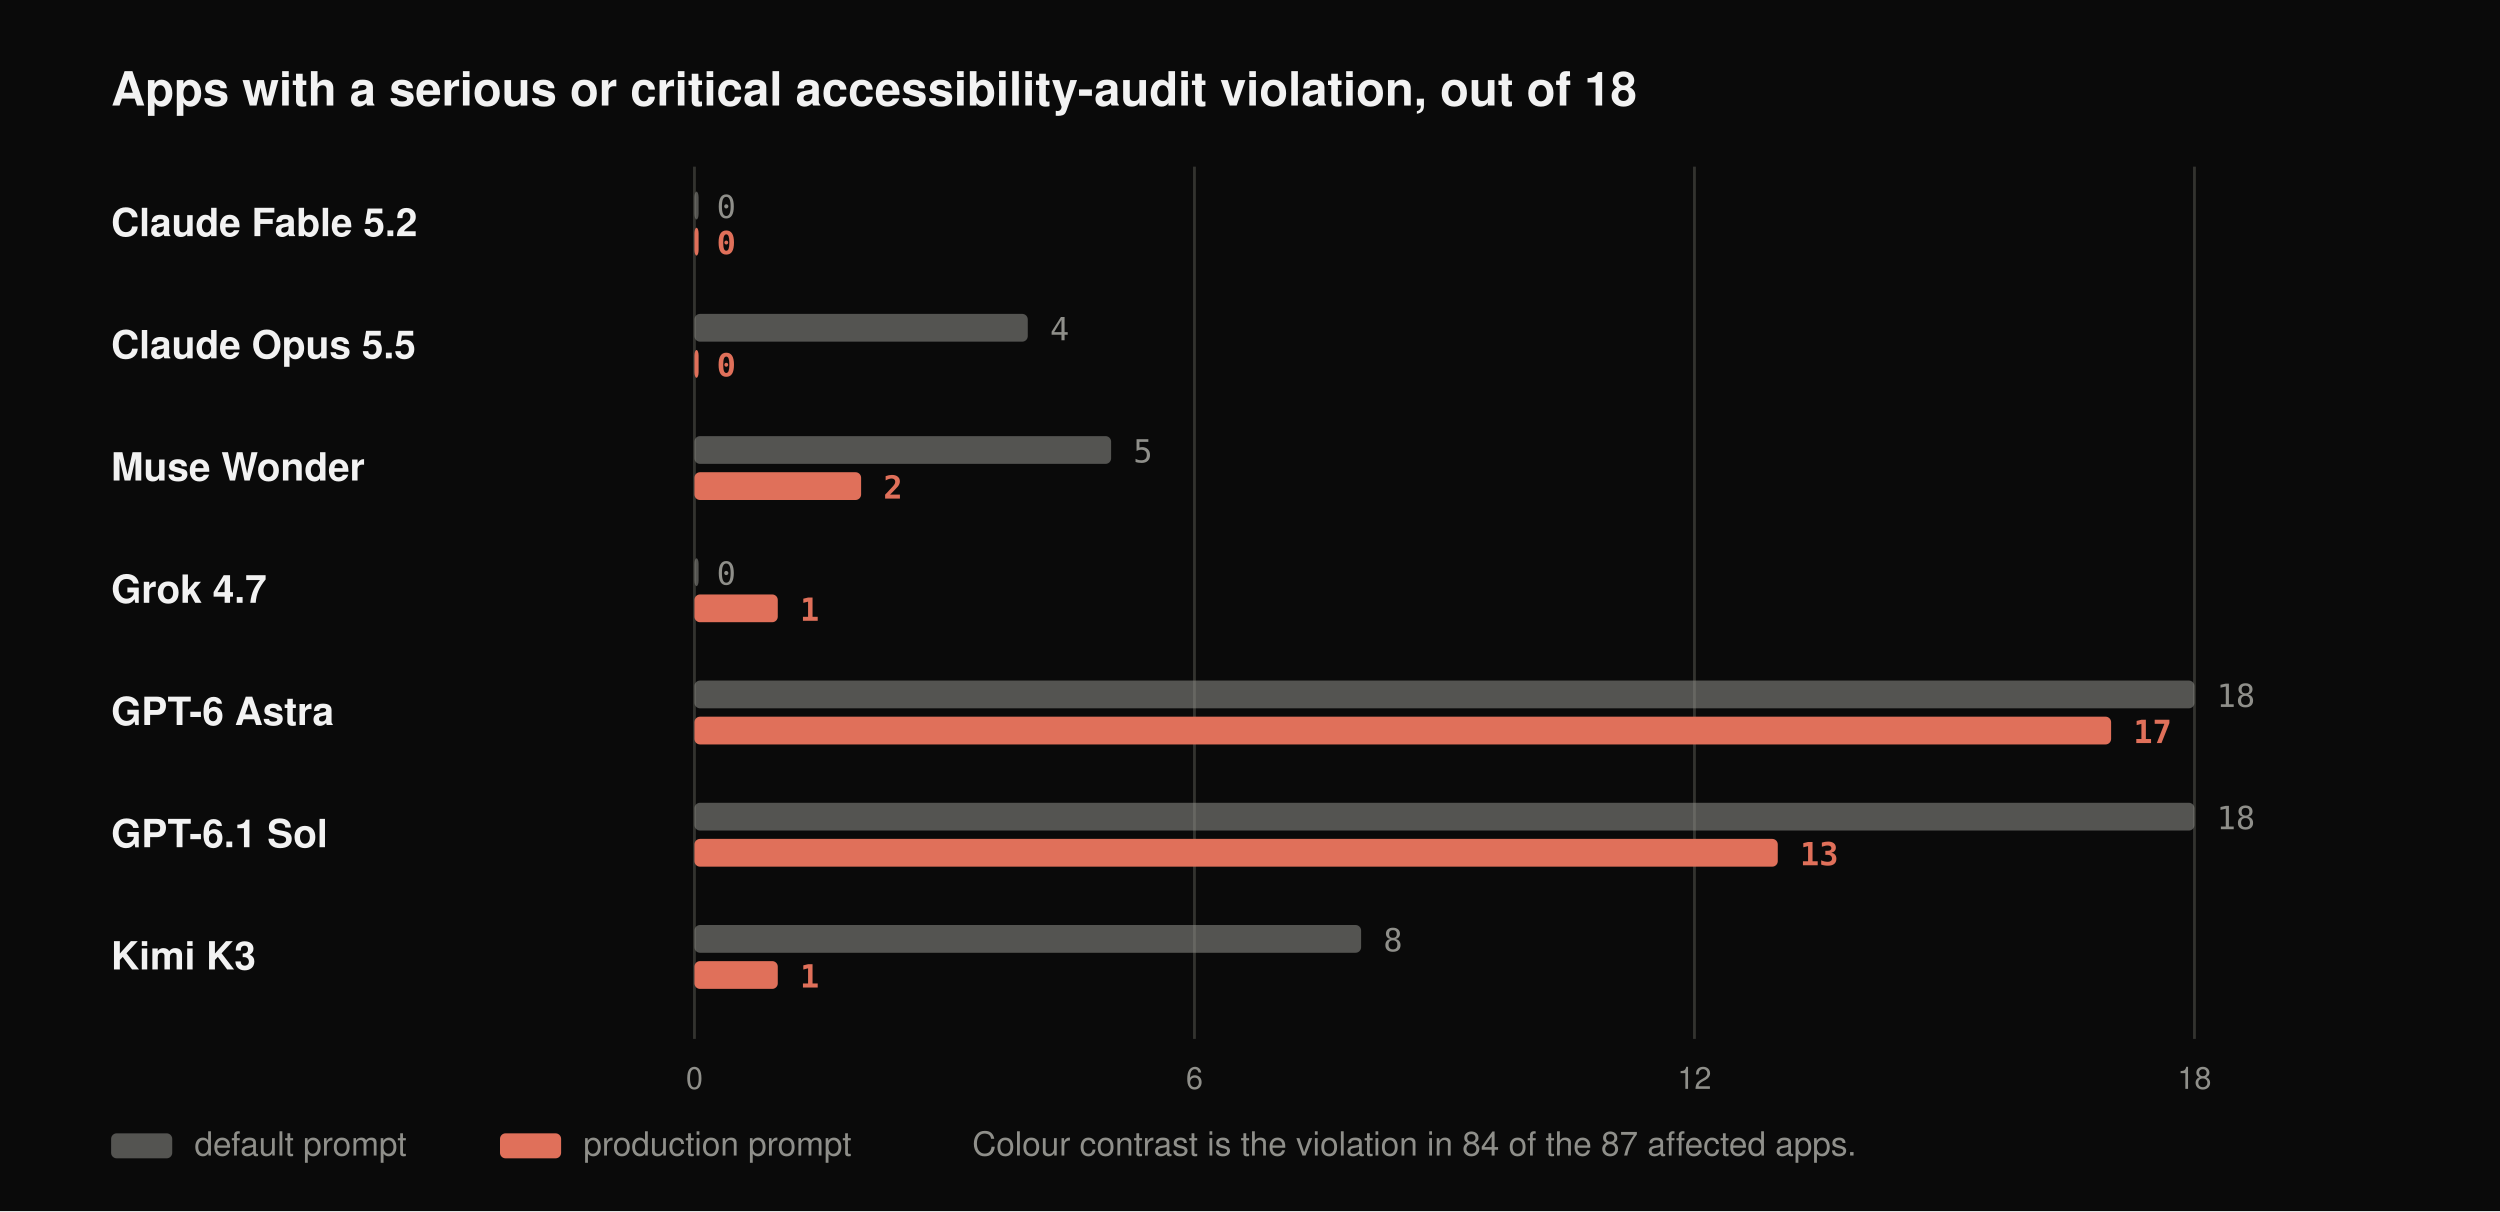
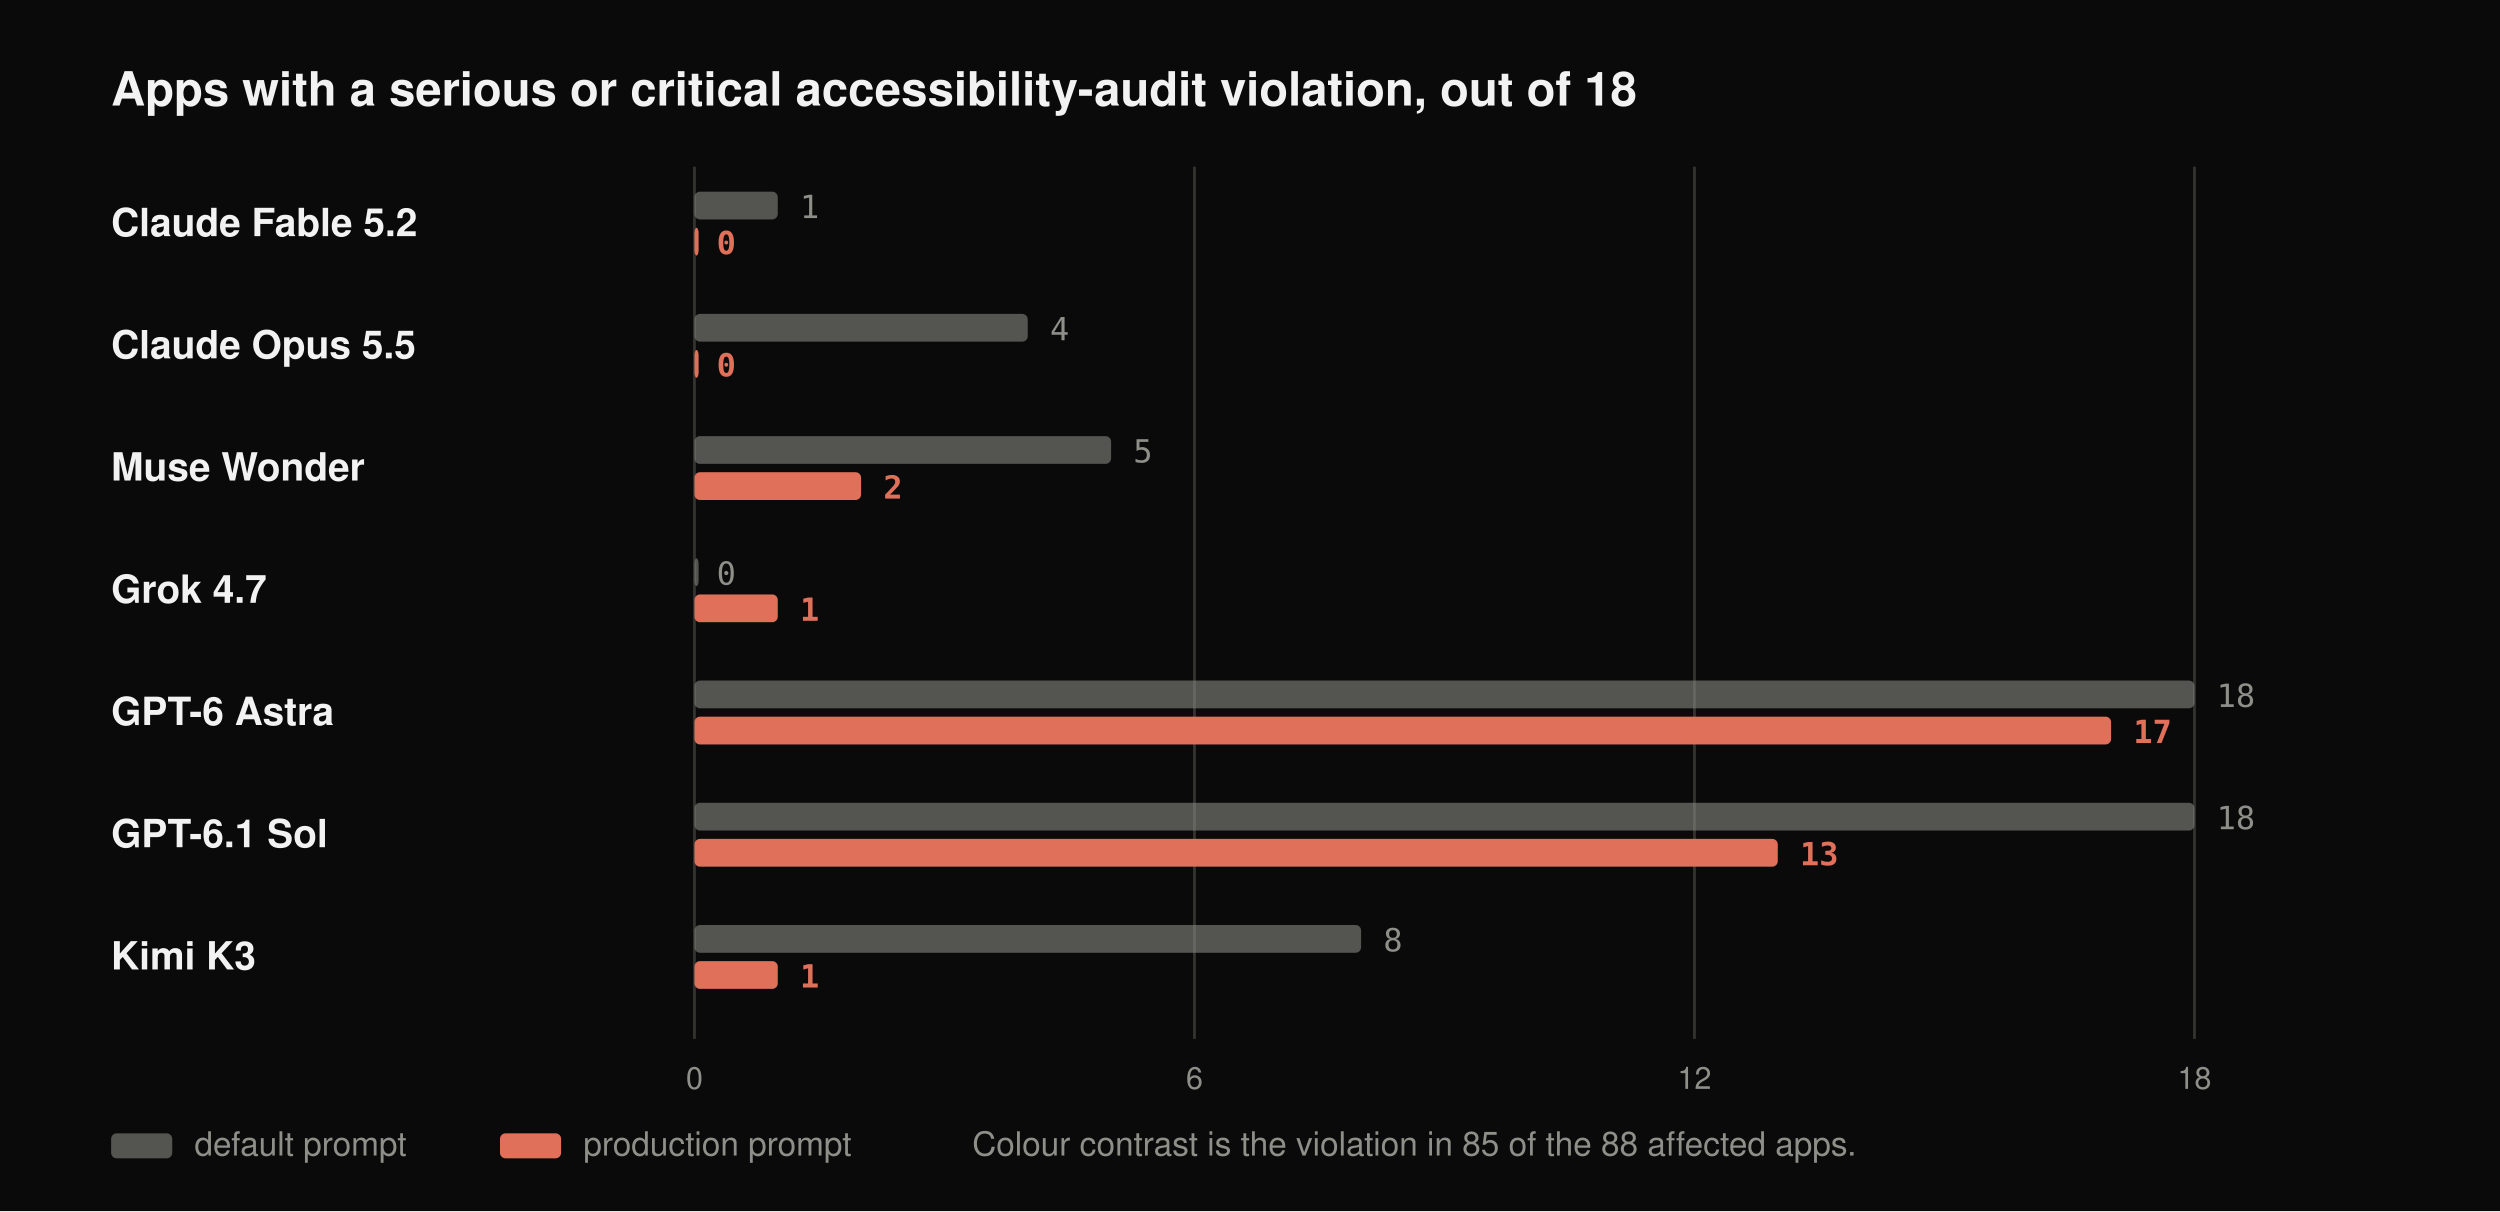
<svg xmlns="http://www.w3.org/2000/svg" viewBox="0 0 900 436" width="900" height="436">
  <rect width="900" height="436" fill="#0a0a0a" />
  <defs>
    <marker id="a" viewBox="0 0 10 10" refX="9" refY="5" markerWidth="7" markerHeight="7" orient="auto">
      <path d="M0,0 L10,5 L0,10 z" fill="#f2f2f2" />
    </marker>
    <marker id="am" viewBox="0 0 10 10" refX="9" refY="5" markerWidth="7" markerHeight="7" orient="auto">
      <path d="M0,0 L10,5 L0,10 z" fill="#8f8f8a" />
    </marker>
  </defs>
  <text x="40" y="38" font-size="17" fill="#f2f2f2" text-anchor="start" font-weight="600" font-family="ui-sans-serif,-apple-system,Helvetica,Arial,sans-serif">Apps with a serious or critical accessibility-audit violation, out of 18</text>
  <line x1="250" y1="60" x2="250" y2="374" stroke="#33332f" />
  <text x="250" y="392" font-size="11" fill="#8f8f8a" text-anchor="middle" font-weight="400" font-family="ui-sans-serif,-apple-system,Helvetica,Arial,sans-serif">0</text>
  <line x1="430" y1="60" x2="430" y2="374" stroke="#33332f" />
  <text x="430" y="392" font-size="11" fill="#8f8f8a" text-anchor="middle" font-weight="400" font-family="ui-sans-serif,-apple-system,Helvetica,Arial,sans-serif">6</text>
  <line x1="610" y1="60" x2="610" y2="374" stroke="#33332f" />
  <text x="610" y="392" font-size="11" fill="#8f8f8a" text-anchor="middle" font-weight="400" font-family="ui-sans-serif,-apple-system,Helvetica,Arial,sans-serif">12</text>
  <line x1="790" y1="60" x2="790" y2="374" stroke="#33332f" />
  <text x="790" y="392" font-size="11" fill="#8f8f8a" text-anchor="middle" font-weight="400" font-family="ui-sans-serif,-apple-system,Helvetica,Arial,sans-serif">18</text>
  <text x="40" y="85" font-size="14" fill="#f2f2f2" text-anchor="start" font-weight="600" font-family="ui-sans-serif,-apple-system,Helvetica,Arial,sans-serif">Claude Fable 5.2</text>
-   <rect x="250" y="69" width="1.5" height="10" rx="2" fill="#8f8f8a" opacity="0.55" />
-   <text x="258" y="78.5" font-size="11.5" fill="#8f8f8a" text-anchor="start" font-weight="400" font-family="ui-monospace,SFMono-Regular,Menlo,monospace">0</text>
+   <rect x="250" y="69" width="30" height="10" rx="2" fill="#8f8f8a" opacity="0.55" />
+   <text x="288" y="78.5" font-size="11.5" fill="#8f8f8a" text-anchor="start" font-weight="400" font-family="ui-monospace,SFMono-Regular,Menlo,monospace">1</text>
  <rect x="250" y="82" width="1.5" height="10" rx="2" fill="#e0705a" opacity="1" />
  <text x="258" y="91.5" font-size="11.5" fill="#e0705a" text-anchor="start" font-weight="600" font-family="ui-monospace,SFMono-Regular,Menlo,monospace">0</text>
  <text x="40" y="129" font-size="14" fill="#f2f2f2" text-anchor="start" font-weight="600" font-family="ui-sans-serif,-apple-system,Helvetica,Arial,sans-serif">Claude Opus 5.5</text>
  <rect x="250" y="113" width="120" height="10" rx="2" fill="#8f8f8a" opacity="0.55" />
  <text x="378" y="122.5" font-size="11.5" fill="#8f8f8a" text-anchor="start" font-weight="400" font-family="ui-monospace,SFMono-Regular,Menlo,monospace">4</text>
  <rect x="250" y="126" width="1.5" height="10" rx="2" fill="#e0705a" opacity="1" />
  <text x="258" y="135.5" font-size="11.5" fill="#e0705a" text-anchor="start" font-weight="600" font-family="ui-monospace,SFMono-Regular,Menlo,monospace">0</text>
  <text x="40" y="173" font-size="14" fill="#f2f2f2" text-anchor="start" font-weight="600" font-family="ui-sans-serif,-apple-system,Helvetica,Arial,sans-serif">Muse Wonder</text>
  <rect x="250" y="157" width="150" height="10" rx="2" fill="#8f8f8a" opacity="0.55" />
  <text x="408" y="166.5" font-size="11.5" fill="#8f8f8a" text-anchor="start" font-weight="400" font-family="ui-monospace,SFMono-Regular,Menlo,monospace">5</text>
  <rect x="250" y="170" width="60" height="10" rx="2" fill="#e0705a" opacity="1" />
  <text x="318" y="179.5" font-size="11.5" fill="#e0705a" text-anchor="start" font-weight="600" font-family="ui-monospace,SFMono-Regular,Menlo,monospace">2</text>
  <text x="40" y="217" font-size="14" fill="#f2f2f2" text-anchor="start" font-weight="600" font-family="ui-sans-serif,-apple-system,Helvetica,Arial,sans-serif">Grok 4.7</text>
  <rect x="250" y="201" width="1.5" height="10" rx="2" fill="#8f8f8a" opacity="0.55" />
  <text x="258" y="210.5" font-size="11.5" fill="#8f8f8a" text-anchor="start" font-weight="400" font-family="ui-monospace,SFMono-Regular,Menlo,monospace">0</text>
  <rect x="250" y="214" width="30" height="10" rx="2" fill="#e0705a" opacity="1" />
  <text x="288" y="223.5" font-size="11.5" fill="#e0705a" text-anchor="start" font-weight="600" font-family="ui-monospace,SFMono-Regular,Menlo,monospace">1</text>
  <text x="40" y="261" font-size="14" fill="#f2f2f2" text-anchor="start" font-weight="600" font-family="ui-sans-serif,-apple-system,Helvetica,Arial,sans-serif">GPT-6 Astra</text>
  <rect x="250" y="245" width="540" height="10" rx="2" fill="#8f8f8a" opacity="0.55" />
  <text x="798" y="254.5" font-size="11.5" fill="#8f8f8a" text-anchor="start" font-weight="400" font-family="ui-monospace,SFMono-Regular,Menlo,monospace">18</text>
  <rect x="250" y="258" width="510" height="10" rx="2" fill="#e0705a" opacity="1" />
  <text x="768" y="267.5" font-size="11.5" fill="#e0705a" text-anchor="start" font-weight="600" font-family="ui-monospace,SFMono-Regular,Menlo,monospace">17</text>
  <text x="40" y="305" font-size="14" fill="#f2f2f2" text-anchor="start" font-weight="600" font-family="ui-sans-serif,-apple-system,Helvetica,Arial,sans-serif">GPT-6.1 Sol</text>
  <rect x="250" y="289" width="540" height="10" rx="2" fill="#8f8f8a" opacity="0.55" />
  <text x="798" y="298.5" font-size="11.5" fill="#8f8f8a" text-anchor="start" font-weight="400" font-family="ui-monospace,SFMono-Regular,Menlo,monospace">18</text>
  <rect x="250" y="302" width="390" height="10" rx="2" fill="#e0705a" opacity="1" />
  <text x="648" y="311.5" font-size="11.5" fill="#e0705a" text-anchor="start" font-weight="600" font-family="ui-monospace,SFMono-Regular,Menlo,monospace">13</text>
  <text x="40" y="349" font-size="14" fill="#f2f2f2" text-anchor="start" font-weight="600" font-family="ui-sans-serif,-apple-system,Helvetica,Arial,sans-serif">Kimi K3</text>
  <rect x="250" y="333" width="240" height="10" rx="2" fill="#8f8f8a" opacity="0.55" />
  <text x="498" y="342.5" font-size="11.5" fill="#8f8f8a" text-anchor="start" font-weight="400" font-family="ui-monospace,SFMono-Regular,Menlo,monospace">8</text>
  <rect x="250" y="346" width="30" height="10" rx="2" fill="#e0705a" opacity="1" />
  <text x="288" y="355.5" font-size="11.5" fill="#e0705a" text-anchor="start" font-weight="600" font-family="ui-monospace,SFMono-Regular,Menlo,monospace">1</text>
  <rect x="40" y="408" width="22" height="9" rx="2" fill="#8f8f8a" opacity=".55" />
  <text x="70" y="416" font-size="12" fill="#8f8f8a" text-anchor="start" font-weight="400" font-family="ui-sans-serif,-apple-system,Helvetica,Arial,sans-serif">default prompt</text>
  <rect x="180" y="408" width="22" height="9" rx="2" fill="#e0705a" />
  <text x="210" y="416" font-size="12" fill="#8f8f8a" text-anchor="start" font-weight="400" font-family="ui-sans-serif,-apple-system,Helvetica,Arial,sans-serif">production prompt</text>
-   <text x="350" y="416" font-size="12" fill="#8f8f8a" text-anchor="start" font-weight="400" font-family="ui-sans-serif,-apple-system,Helvetica,Arial,sans-serif">Colour contrast is the violation in 84 of the 87 affected apps.</text>
+   <text x="350" y="416" font-size="12" fill="#8f8f8a" text-anchor="start" font-weight="400" font-family="ui-sans-serif,-apple-system,Helvetica,Arial,sans-serif">Colour contrast is the violation in 85 of the 88 affected apps.</text>
</svg>
